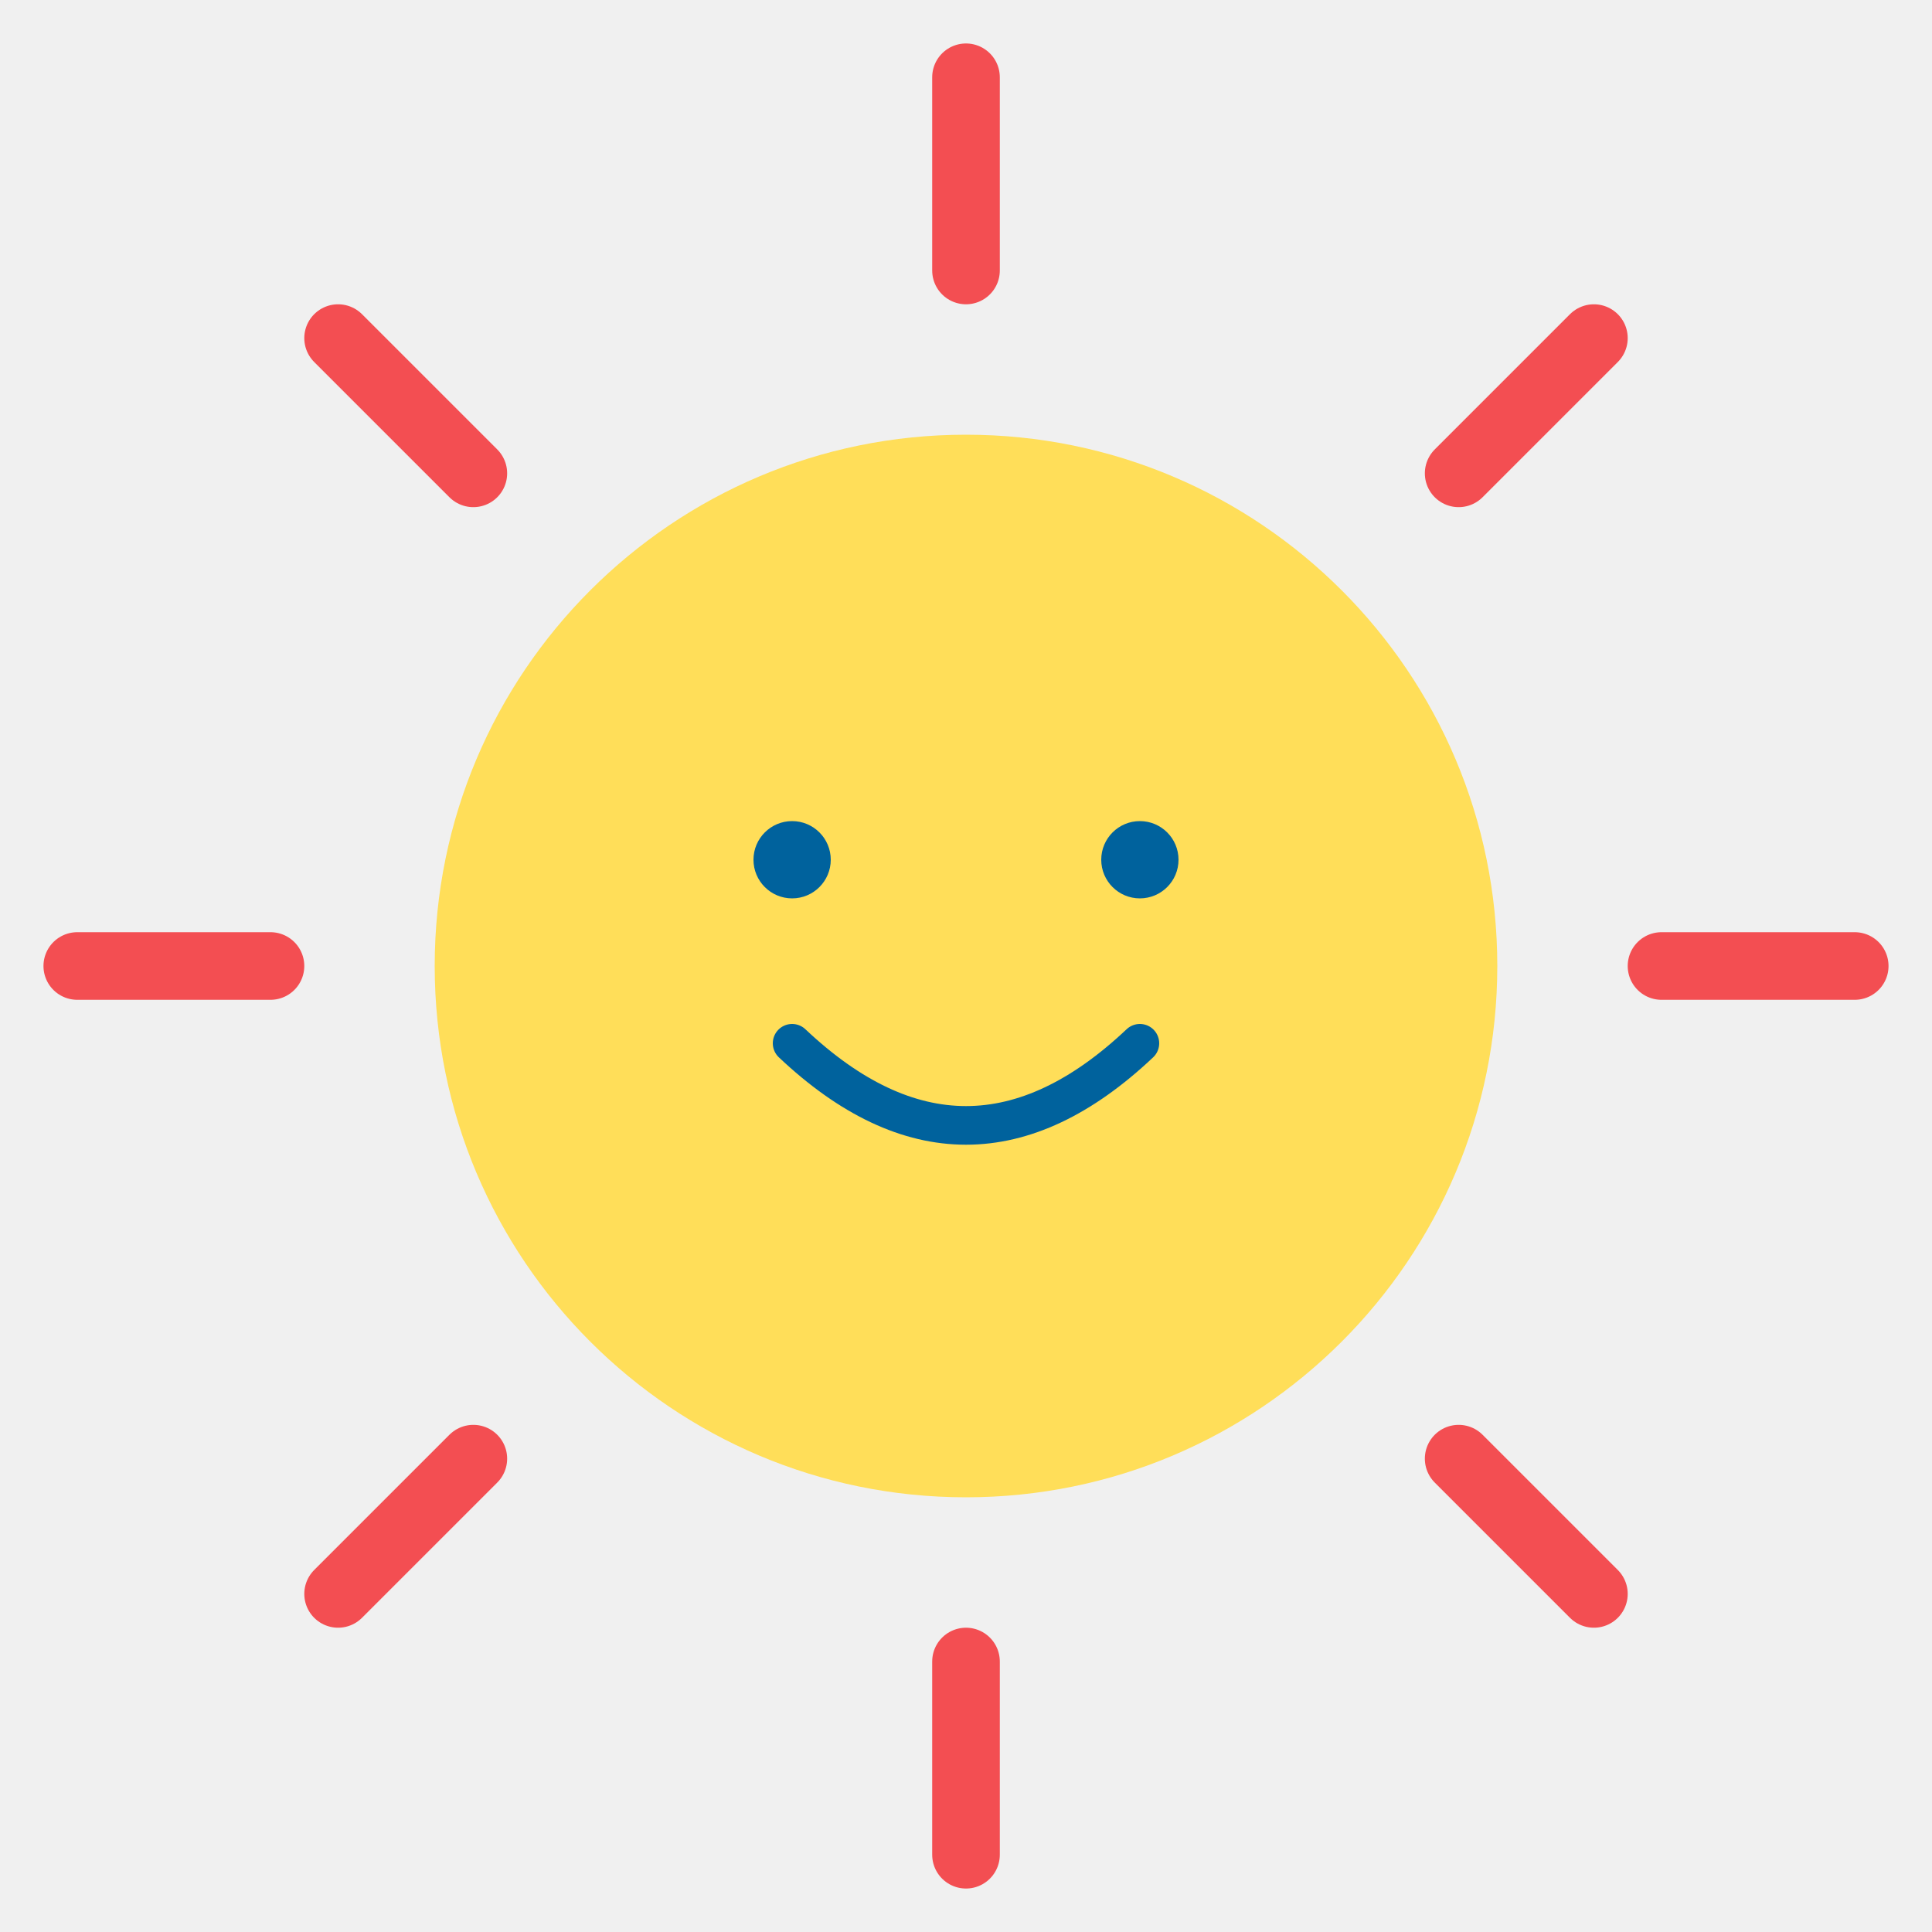
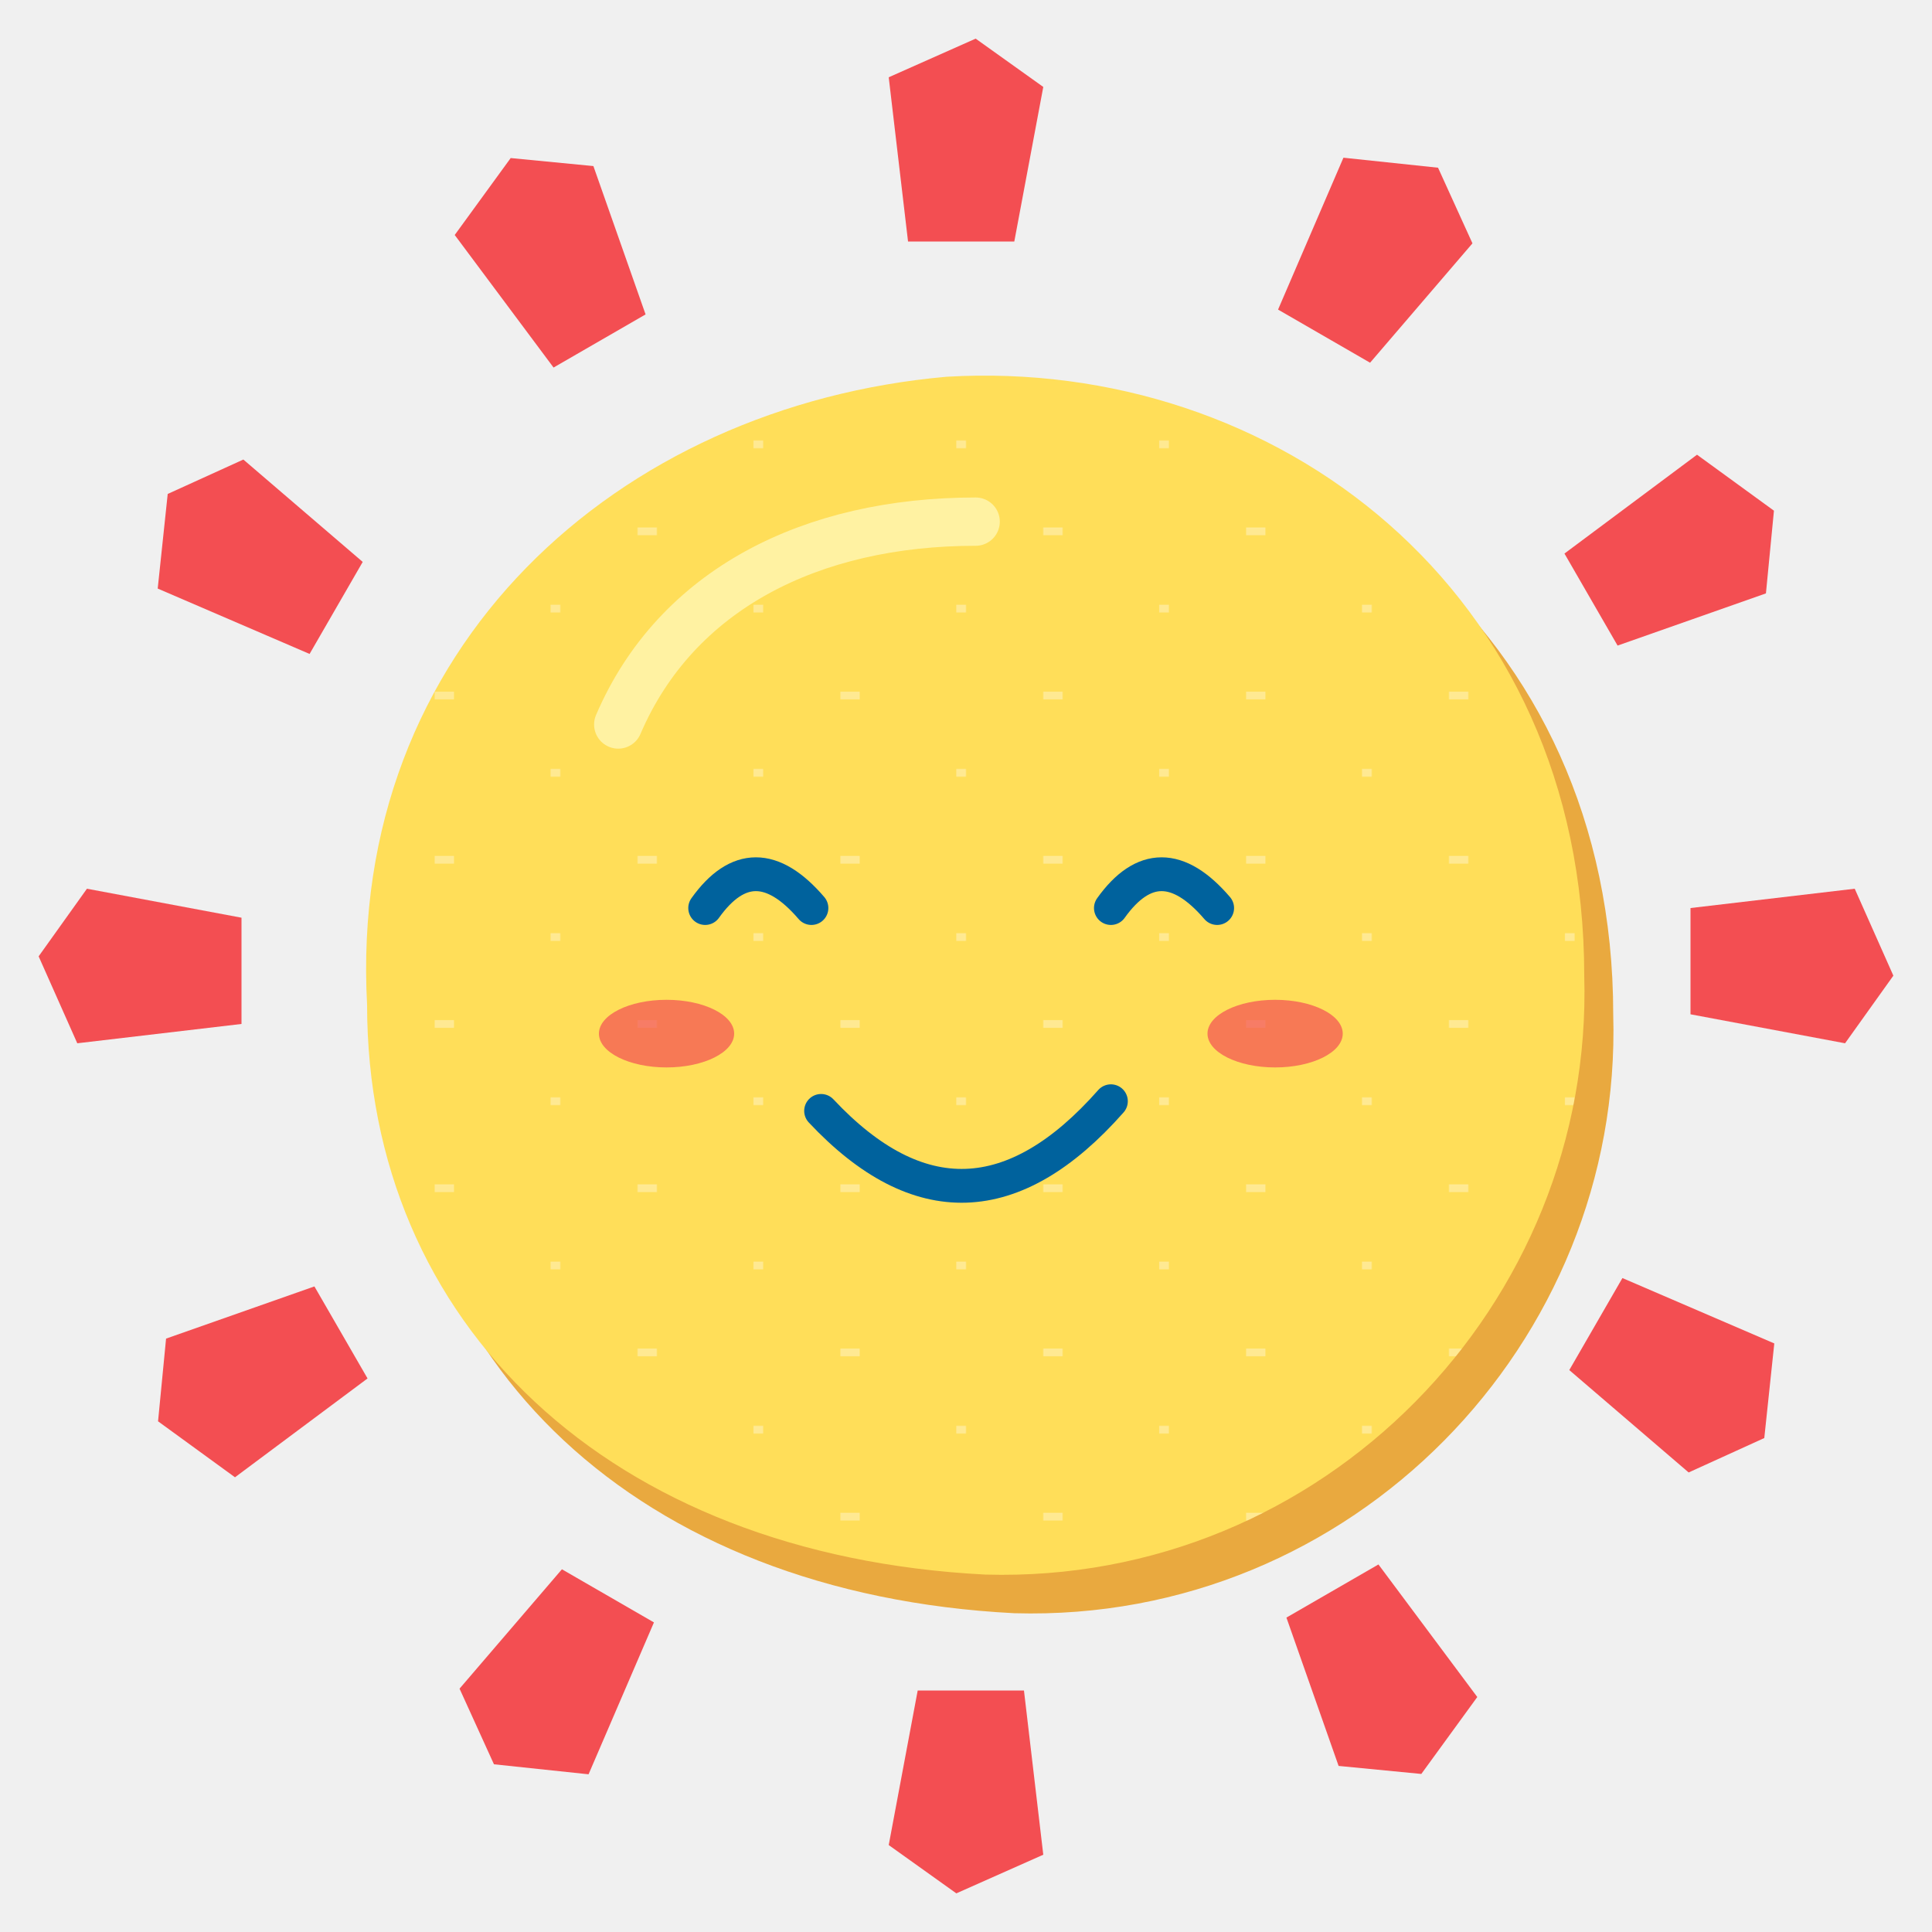
- <svg xmlns="http://www.w3.org/2000/svg" width="200" height="200" viewBox="0 0 200 200">
-   <g stroke="#f34e52" stroke-width="7" stroke-linecap="round">
-     <path d="M100 8V28M100 172V192M8 100H28M172 100H192M35 35L49 49M151 151L165 165M35 165L49 151M151 49L165 35" />
+ <svg xmlns="http://www.w3.org/2000/svg" width="400" height="400" viewBox="0 0 200 200">
+   <defs>
+     <path id="ray" d="M94 25L92 8L101 4L108 9L105 25Z" />
+     <pattern id="grain" width="21" height="17" patternUnits="userSpaceOnUse">
+       <path d="M3 4h2M15 12h1" stroke="#fff" stroke-width=".8" opacity=".34" />
+     </pattern>
+   </defs>
+   <g fill="#f34e52">
+     <use href="#ray" />
+     <use href="#ray" transform="rotate(30 100 100)" />
+     <use href="#ray" transform="rotate(60 100 100)" />
+     <use href="#ray" transform="rotate(90 100 100)" />
+     <use href="#ray" transform="rotate(120 100 100)" />
+     <use href="#ray" transform="rotate(150 100 100)" />
+     <use href="#ray" transform="rotate(180 100 100)" />
+     <use href="#ray" transform="rotate(210 100 100)" />
+     <use href="#ray" transform="rotate(240 100 100)" />
+     <use href="#ray" transform="rotate(270 100 100)" />
+     <use href="#ray" transform="rotate(300 100 100)" />
+     <use href="#ray" transform="rotate(330 100 100)" />
  </g>
-   <circle cx="100" cy="100" r="55" fill="#ffde59" />
-   <path d="M82 108Q100 125 118 108" fill="none" stroke="#00629d" stroke-width="4" stroke-linecap="round" />
-   <circle cx="82" cy="89" r="4" fill="#00629d" />
-   <circle cx="118" cy="89" r="4" fill="#00629d" />
+   <path d="M98 39C132 37 164 61 164 101C165 135 137 164 102 163C63 161 38 137 38 104C36 67 64 42 98 39Z" fill="#e9a93f" transform="translate(3 4)" />
+   <path d="M98 39C132 37 164 61 164 101C165 135 137 164 102 163C63 161 38 137 38 104C36 67 64 42 98 39Z" fill="#ffde59" />
+   <path d="M98 39C132 37 164 61 164 101C165 135 137 164 102 163C63 161 38 137 38 104C36 67 64 42 98 39Z" fill="url(#grain)" />
+   <path d="M64 75C70 61 84 54 101 54" fill="none" stroke="#fff2a2" stroke-width="5" stroke-linecap="round" />
+   <path d="M73 94q5-7 11 0M115 94q5-7 11 0M85 115q15 16 30-1" fill="none" stroke="#00629d" stroke-width="3.5" stroke-linecap="round" />
+   <ellipse cx="69" cy="107" rx="7" ry="3.5" fill="#f34e52" opacity=".7" />
+   <ellipse cx="132" cy="107" rx="7" ry="3.5" fill="#f34e52" opacity=".7" />
</svg>
